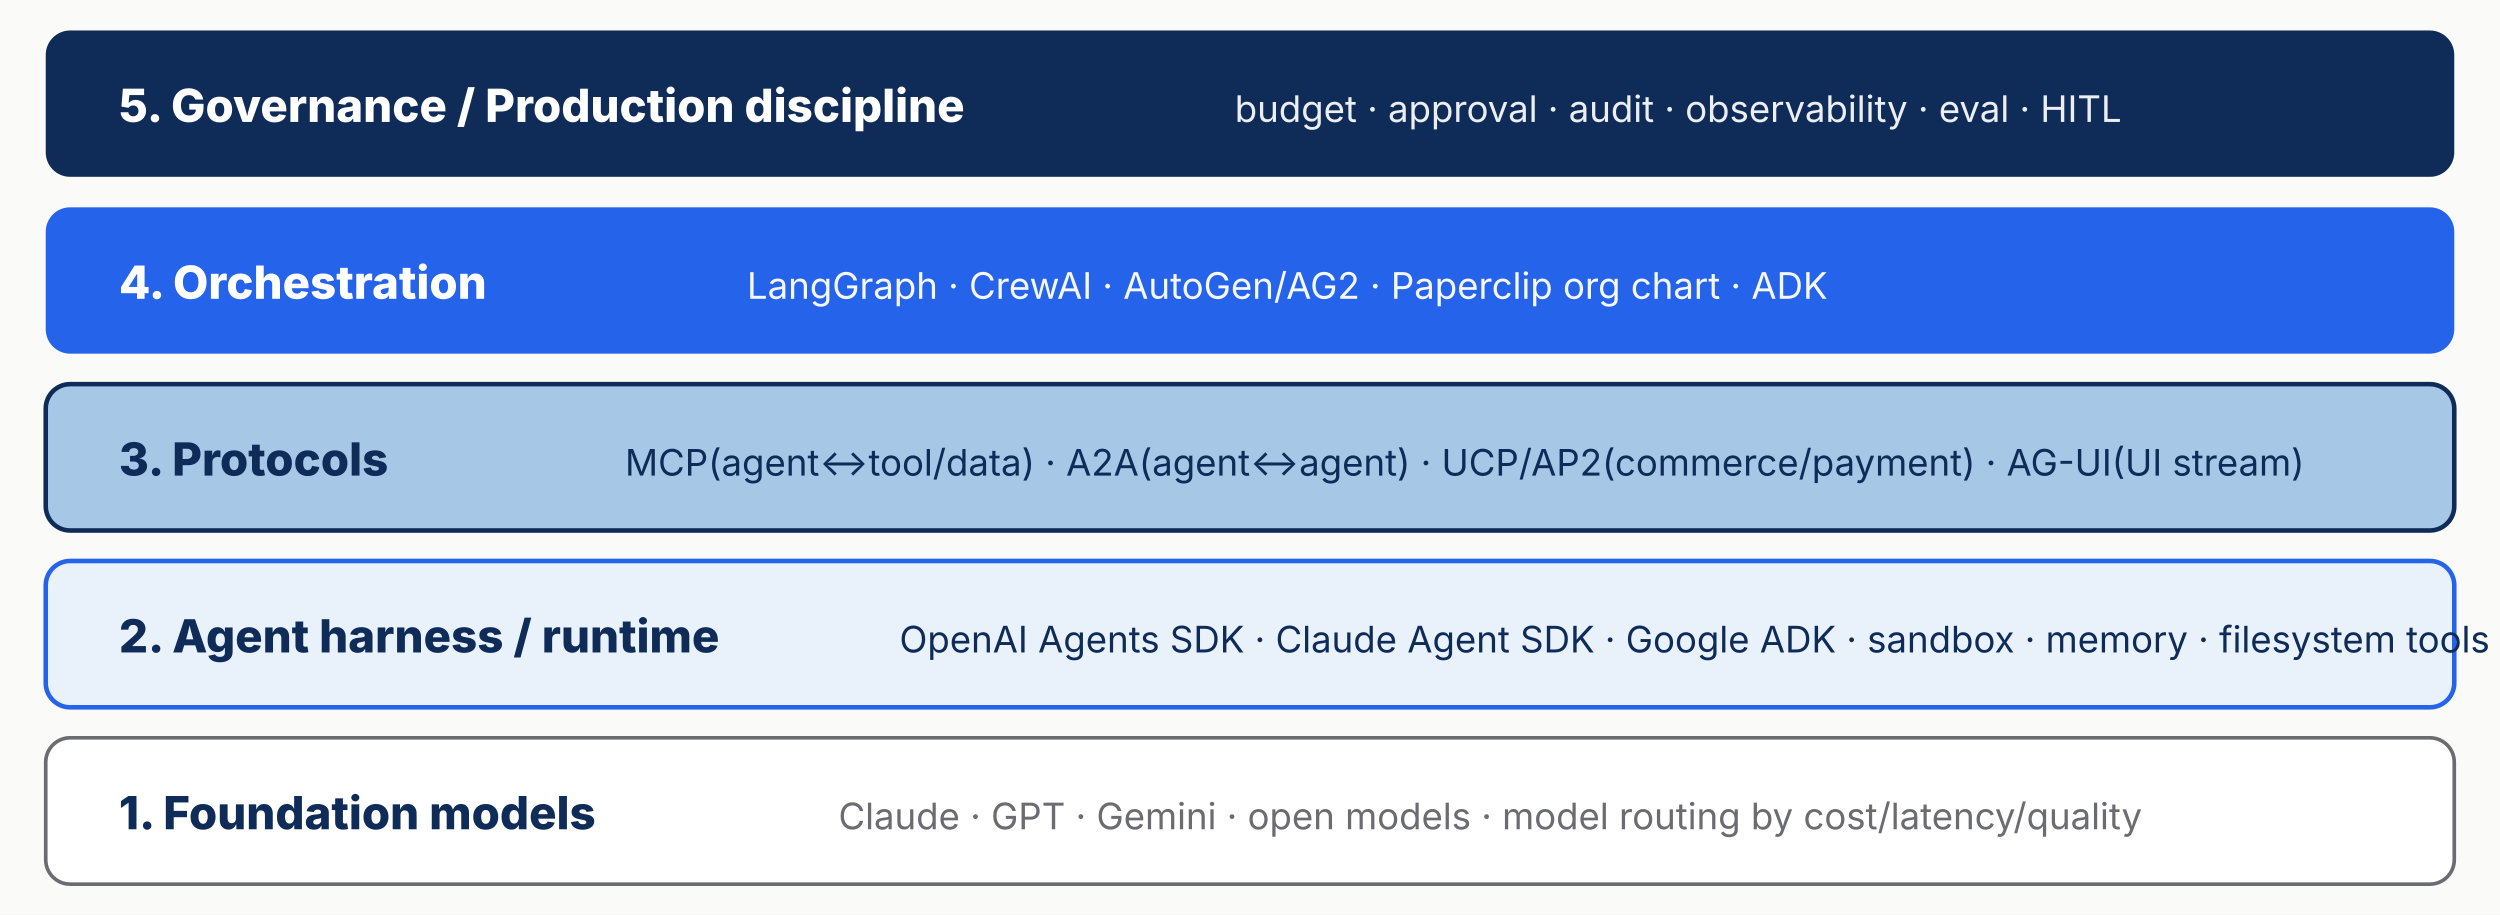
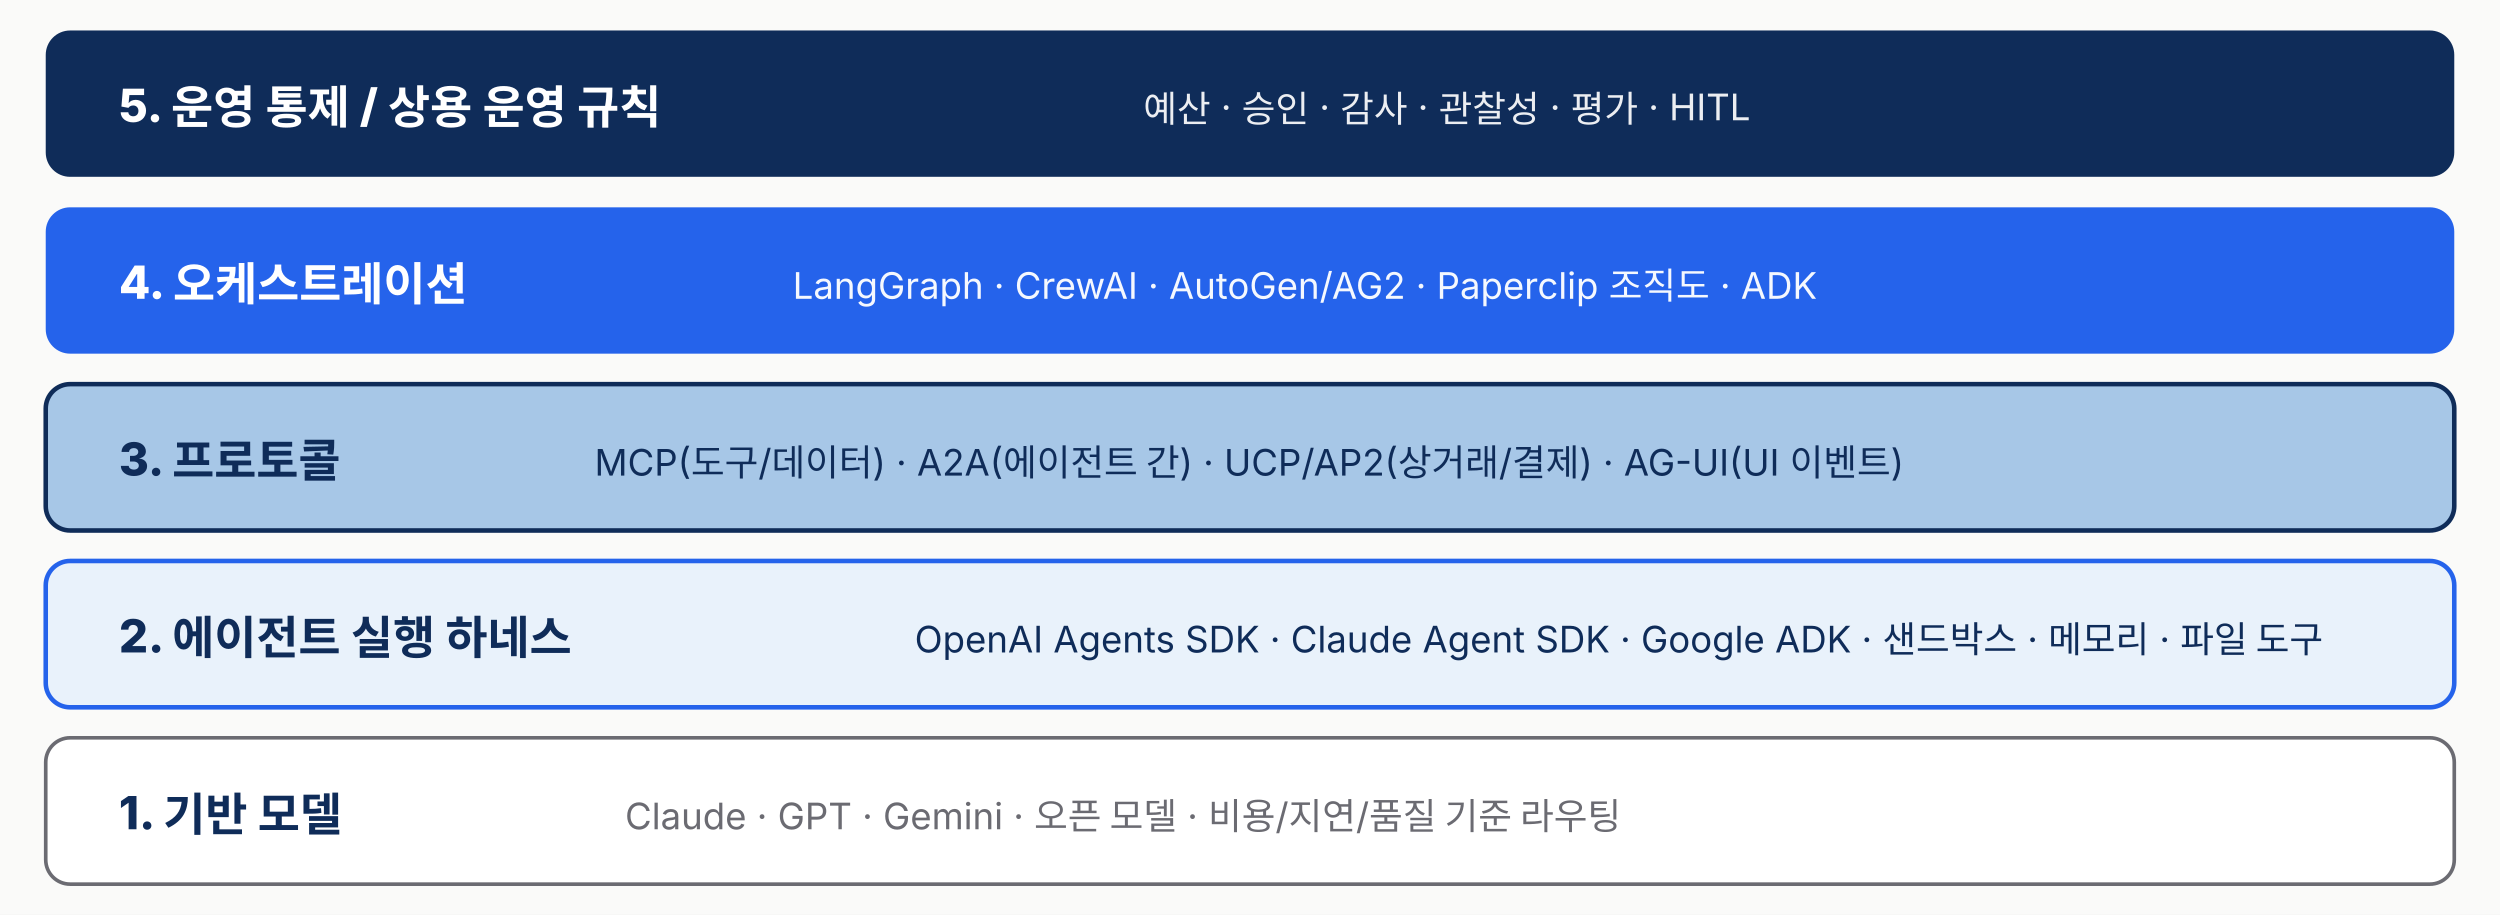
<svg xmlns="http://www.w3.org/2000/svg" viewBox="40 85 820 300" font-family="-apple-system, 'Segoe UI', 'Noto Sans KR', sans-serif">
  <rect x="40" y="85" width="820" height="300" fill="#FAFAF9" />
  <g transform="translate(55,95)">
    <rect x="0" y="0" width="790" height="48" rx="8" fill="#0F2C59" />
-     <text x="24" y="30" font-size="15" font-weight="800" fill="#FFFFFF">5. Governance / Production discipline</text>
-     <text x="390" y="30" font-size="12" fill="#FFFFFF" opacity="0.92">budget · approval · audit · observability · eval · HITL</text>
+     <text x="24" y="30" font-size="15" font-weight="800" fill="#FFFFFF">5. 운영 통제 / 상용 운영 규칙</text>
+     <text x="360" y="30" font-size="12" fill="#FFFFFF" opacity="0.92">예산 · 승인 · 감사 · 관찰성 · 평가 · HITL</text>
  </g>
  <g transform="translate(55,153)">
    <rect x="0" y="0" width="790" height="48" rx="8" fill="#2563EB" />
-     <text x="24" y="30" font-size="15" font-weight="800" fill="#FFFFFF">4. Orchestration</text>
-     <text x="230" y="30" font-size="12" fill="#FFFFFF" opacity="0.95">LangGraph · CrewAI · AutoGen/AG2 · Paperclip org chart · ADK</text>
+     <text x="24" y="30" font-size="15" font-weight="800" fill="#FFFFFF">4. 오케스트레이션</text>
+     <text x="245" y="30" font-size="12" fill="#FFFFFF" opacity="0.95">LangGraph · CrewAI · AutoGen/AG2 · Paperclip 조직도 · ADK</text>
  </g>
  <g transform="translate(55,211)">
    <rect x="0" y="0" width="790" height="48" rx="8" fill="#A7C7E7" stroke="#0F2C59" stroke-width="1.5" />
-     <text x="24" y="30" font-size="15" font-weight="800" fill="#0F2C59">3. Protocols</text>
-     <text x="190" y="30" font-size="12" fill="#0F2C59">MCP(agent↔tool/data) · A2A(agent↔agent) · UCP/AP2(commerce/payment) · AG-UI(UI stream)</text>
+     <text x="24" y="30" font-size="15" font-weight="800" fill="#0F2C59">3. 프로토콜</text>
+     <text x="180" y="30" font-size="12" fill="#0F2C59">MCP(도구/데이터) · A2A(에이전트 간) · UCP/AP2(상거래/결제) · AG-UI(UI 이벤트)</text>
  </g>
  <g transform="translate(55,269)">
    <rect x="0" y="0" width="790" height="48" rx="8" fill="#E9F2FB" stroke="#2563EB" stroke-width="1.5" />
-     <text x="24" y="30" font-size="15" font-weight="800" fill="#0F2C59">2. Agent harness / runtime</text>
-     <text x="280" y="30" font-size="12" fill="#0F2C59">OpenAI Agents SDK · Claude Agent SDK · Google ADK · sandbox · memory · filesystem tools</text>
+     <text x="24" y="30" font-size="15" font-weight="800" fill="#0F2C59">2. 에이전트 실행 하네스</text>
+     <text x="285" y="30" font-size="12" fill="#0F2C59">OpenAI Agents SDK · Claude Agent SDK · Google ADK · 샌드박스 · 메모리 · 파일 도구</text>
  </g>
  <g transform="translate(55,327)">
    <rect x="0" y="0" width="790" height="48" rx="8" fill="#FFFFFF" stroke="#6B6B72" stroke-width="1.2" />
-     <text x="24" y="30" font-size="15" font-weight="800" fill="#0F2C59">1. Foundation models</text>
-     <text x="260" y="30" font-size="12" fill="#6B6B72">Claude · GPT · Gemini · open models · model routing by cost/latency/quality</text>
+     <text x="24" y="30" font-size="15" font-weight="800" fill="#0F2C59">1. 기반 모델</text>
+     <text x="190" y="30" font-size="12" fill="#6B6B72">Claude · GPT · Gemini · 오픈 모델 · 비용/지연/품질 기준 라우팅</text>
  </g>
</svg>
